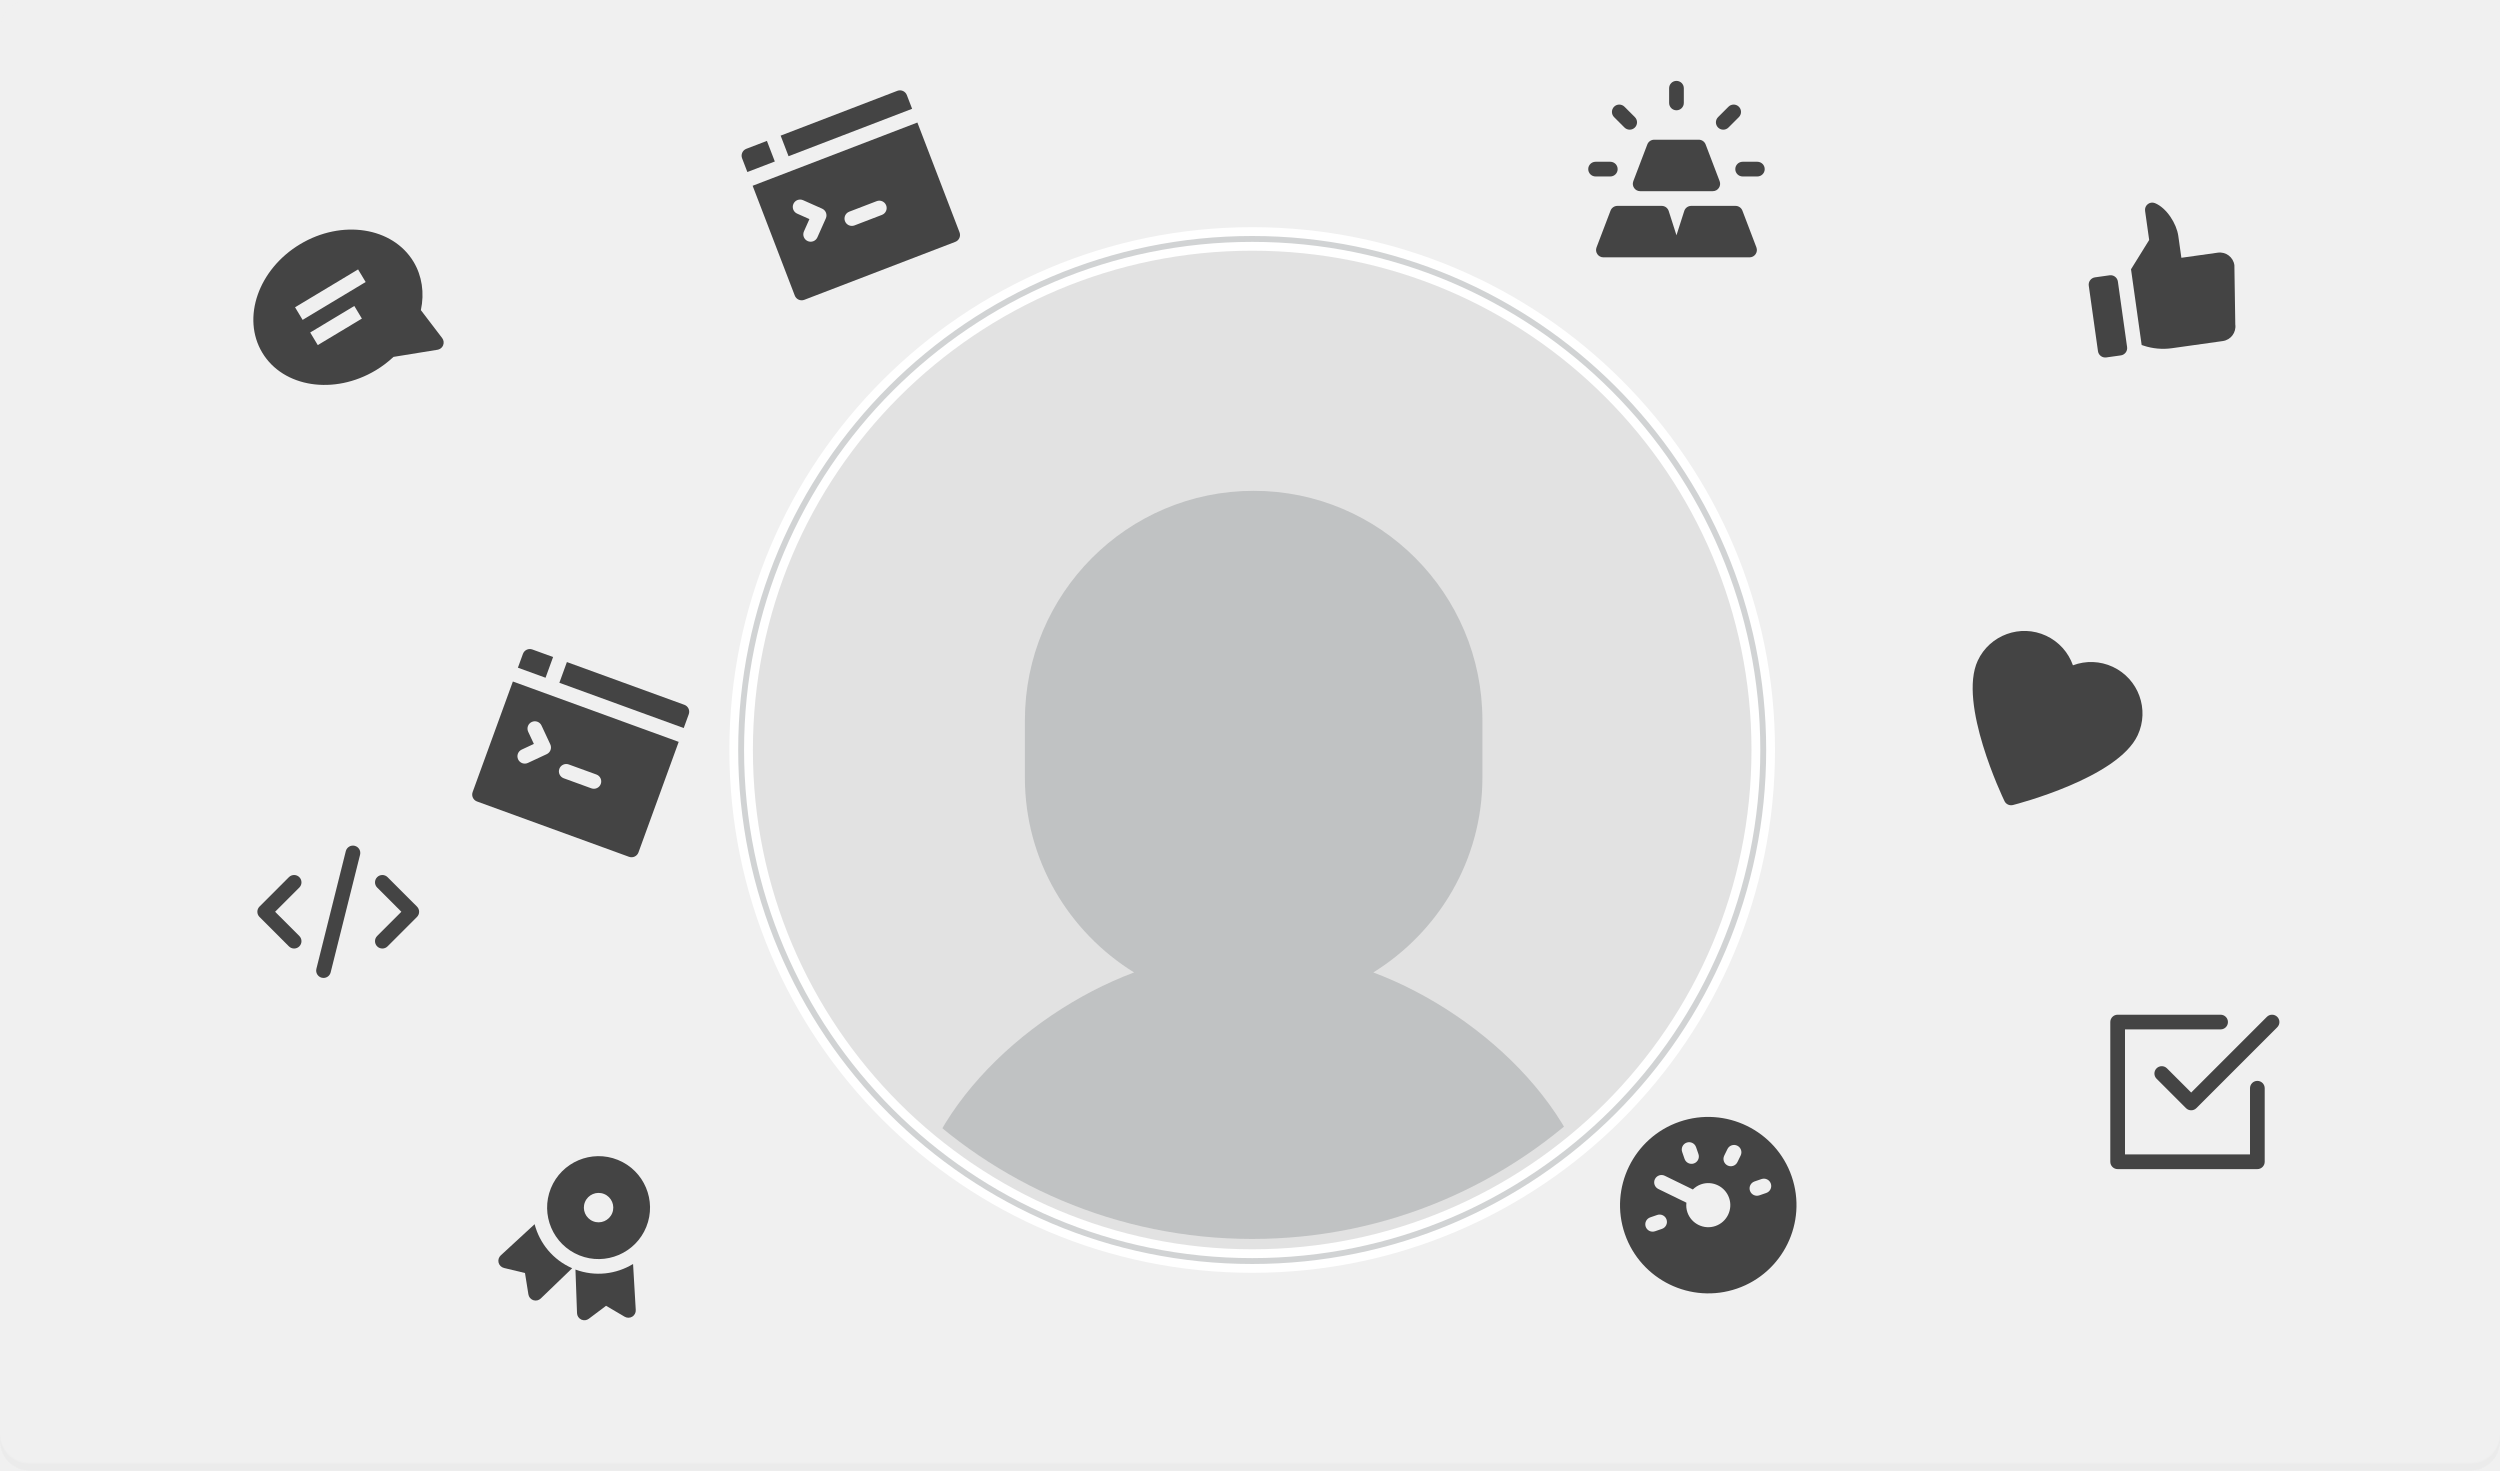
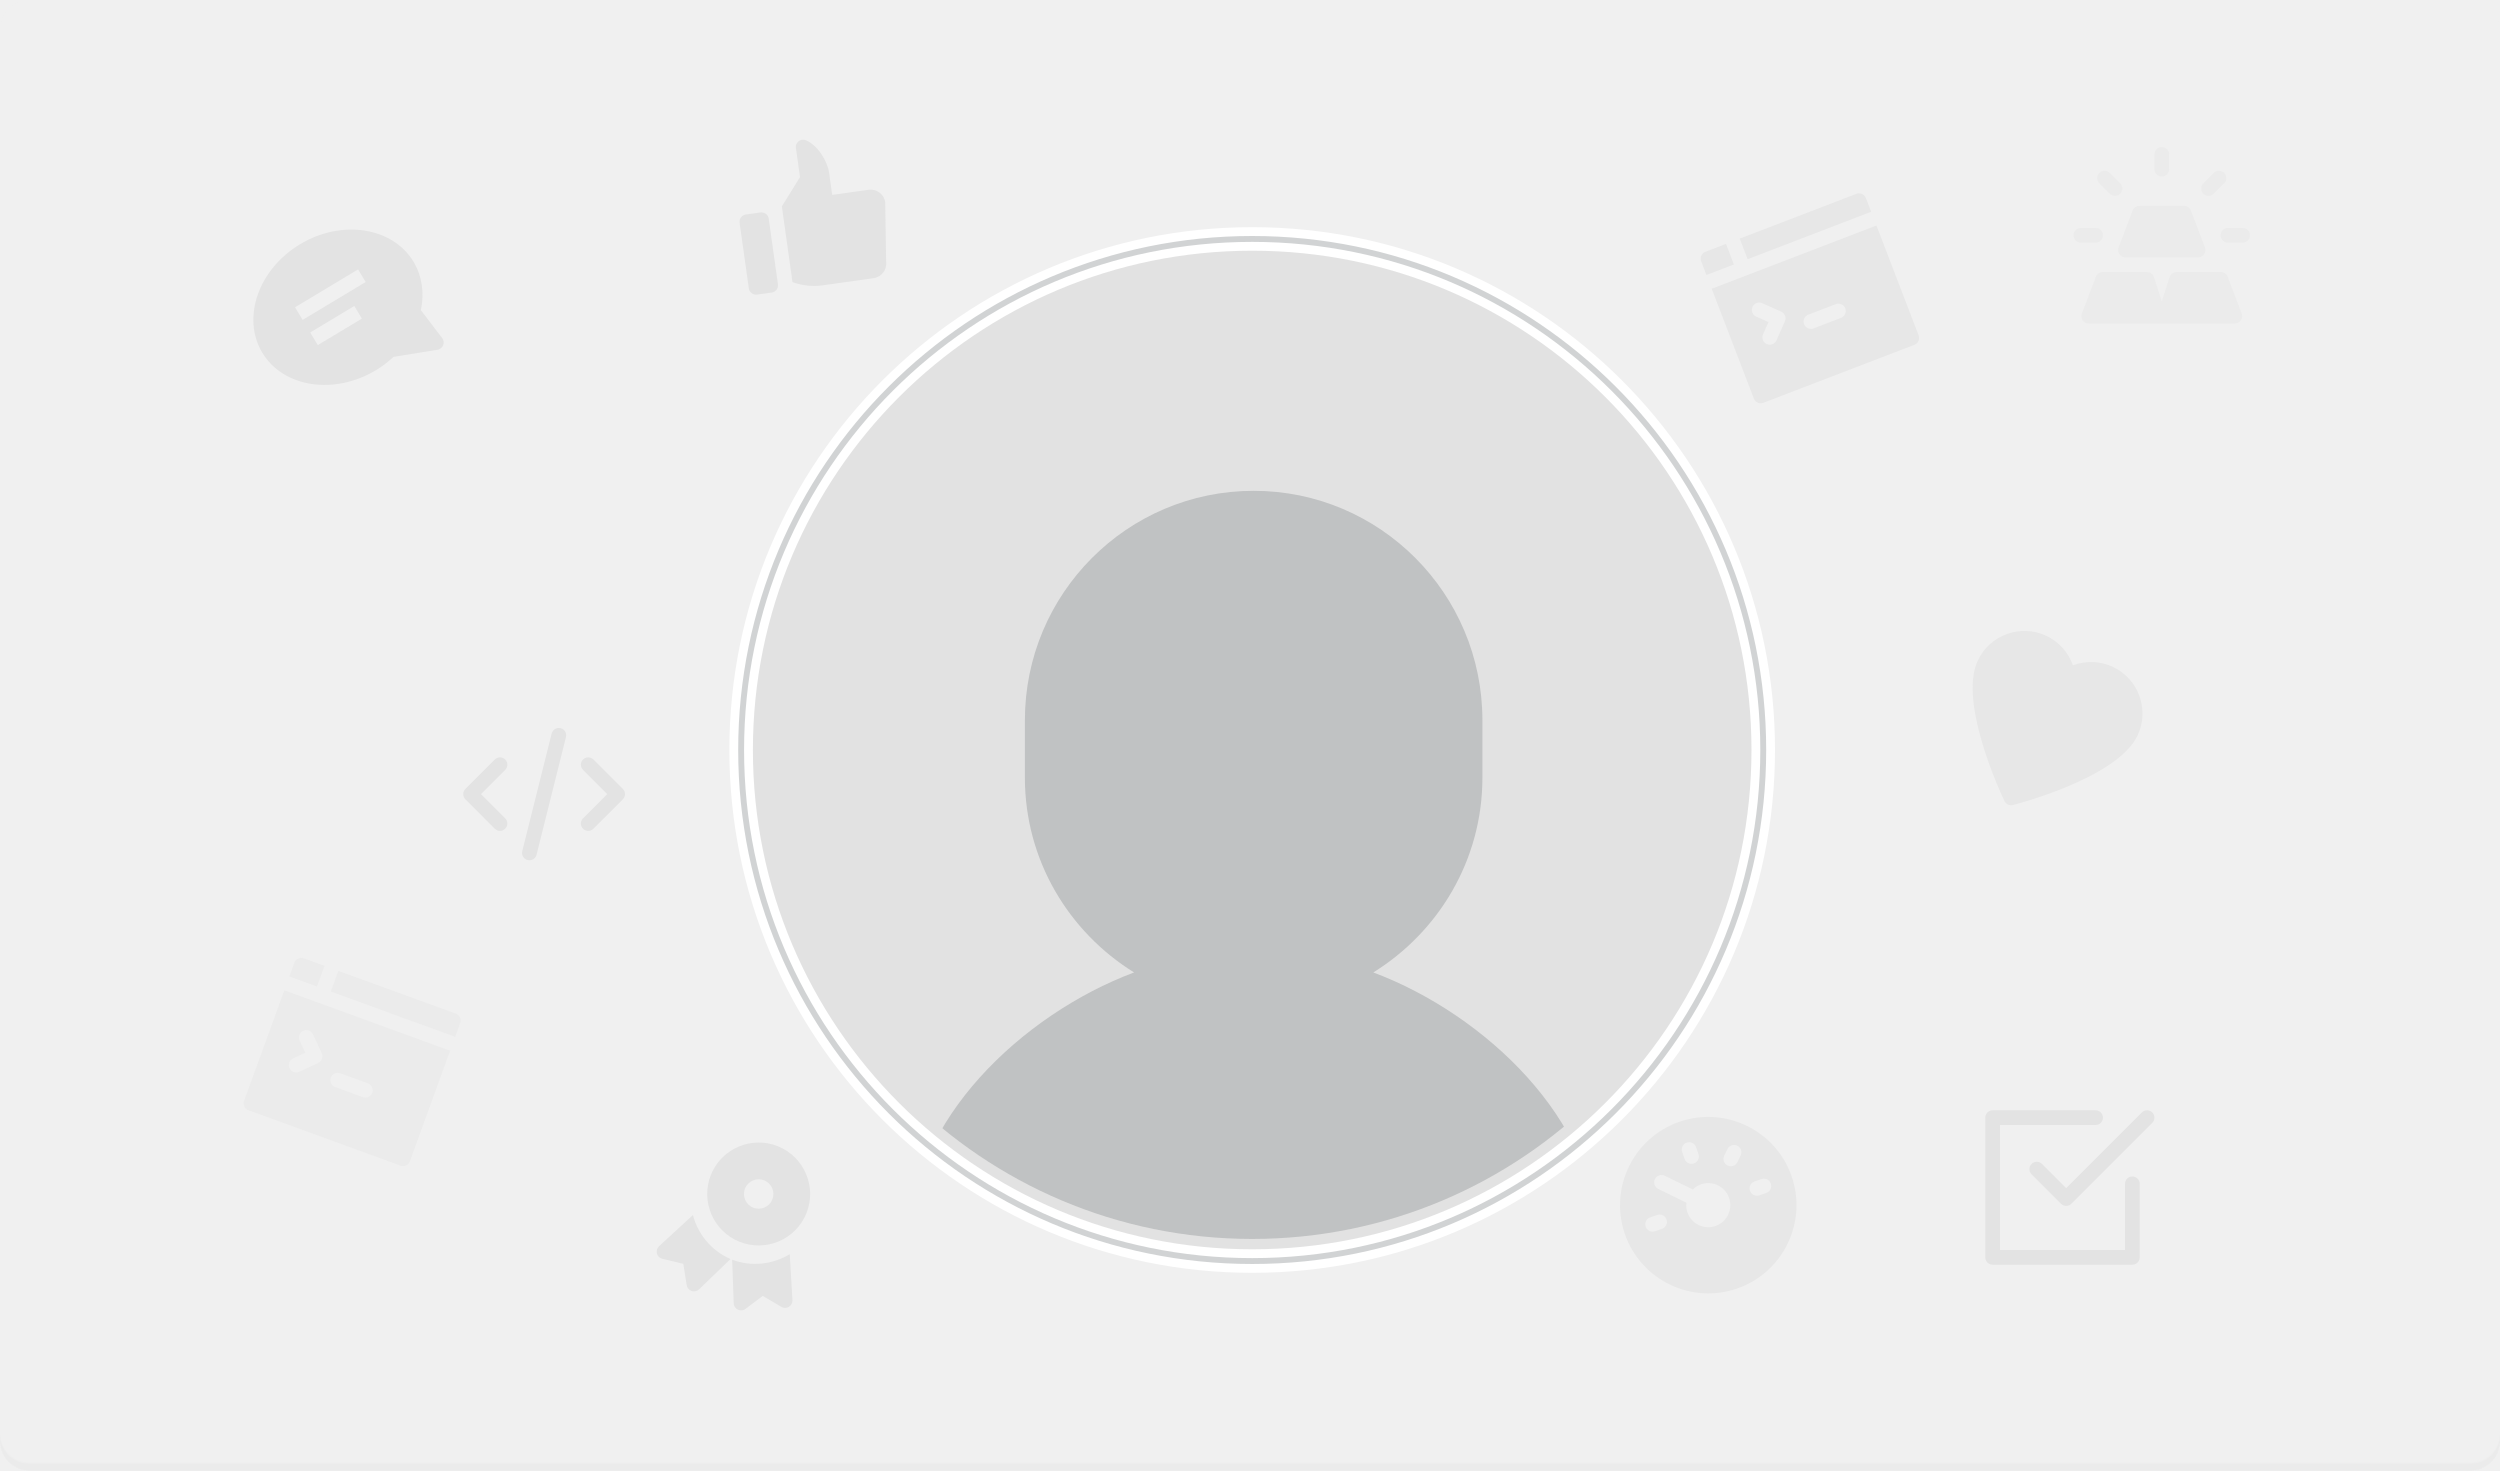
<svg xmlns="http://www.w3.org/2000/svg" xmlns:xlink="http://www.w3.org/1999/xlink" width="340px" height="200px" viewBox="0 0 340 200" version="1.1">
  <defs>
    <filter x="-50%" y="-50%" width="200%" height="200%" filterUnits="objectBoundingBox" id="filter-1">
      <feOffset dx="0" dy="-1" in="SourceAlpha" result="shadowOffsetInner1" />
      <feGaussianBlur stdDeviation="0" in="shadowOffsetInner1" result="shadowBlurInner1" />
      <feComposite in="shadowBlurInner1" in2="SourceAlpha" operator="arithmetic" k2="-1" k3="1" result="shadowInnerInner1" />
      <feColorMatrix values="0 0 0 0 0   0 0 0 0 0   0 0 0 0 0  0 0 0 0.042 0" in="shadowInnerInner1" type="matrix" result="shadowMatrixInner1" />
      <feMerge>
        <feMergeNode in="SourceGraphic" />
        <feMergeNode in="shadowMatrixInner1" />
      </feMerge>
    </filter>
    <rect id="path-2" x="0" y="0" width="340" height="200" rx="4" />
    <rect id="path-3" x="0.794" y="0.496" width="139.007" height="139.007" rx="306" />
    <rect id="path-4" x="3.794" y="3.496" width="133" height="133" rx="306" />
  </defs>
  <g id="Intro-JS" stroke="none" stroke-width="1" fill="none" fill-rule="evenodd">
-     <g id="intro-profile">
-       <g id="Rectangle-43" filter="url(#filter-1)">
-         <use fill="#F0F0F0" fill-rule="evenodd" xlink:href="#path-2" />
-         <use fill="none" xlink:href="#path-2" />
-         <use fill="none" xlink:href="#path-2" />
-       </g>
-       <g id="Fill-3076" transform="translate(231.8886, 163.8886) rotate(-19) translate(-231.8886, -163.8886) translate(219.3886, 151.3886)" fill="#444444">
-         <path d="M3.907,12.654 C3.907,12.102 4.354,11.654 4.907,11.654 L5.907,11.654 C6.46,11.654 6.907,12.102 6.907,12.654 C6.907,13.206 6.46,13.654 5.907,13.654 L4.907,13.654 C4.354,13.654 3.907,13.206 3.907,12.654 L3.907,12.654 Z M7.2,6.947 C7.591,6.556 8.223,6.556 8.614,6.947 L11.621,9.955 C12.013,9.768 12.445,9.654 12.907,9.654 C14.561,9.654 15.907,11 15.907,12.654 C15.907,14.308 14.561,15.654 12.907,15.654 C11.253,15.654 9.907,14.308 9.907,12.654 C9.907,12.192 10.02,11.76 10.207,11.369 L7.2,8.361 C6.809,7.97 6.809,7.337 7.2,6.947 L7.2,6.947 Z M11.907,4.654 C11.907,4.102 12.354,3.654 12.907,3.654 C13.46,3.654 13.907,4.102 13.907,4.654 L13.907,5.654 C13.907,6.206 13.46,6.654 12.907,6.654 C12.354,6.654 11.907,6.206 11.907,5.654 L11.907,4.654 Z M17.15,6.997 L17.857,6.29 C18.248,5.9 18.881,5.9 19.271,6.29 C19.662,6.681 19.662,7.314 19.271,7.704 L18.564,8.411 C18.369,8.607 18.113,8.704 17.857,8.704 C17.601,8.704 17.345,8.607 17.15,8.411 C16.76,8.021 16.76,7.388 17.15,6.997 L17.15,6.997 Z M20.907,11.654 C21.46,11.654 21.907,12.102 21.907,12.654 C21.907,13.206 21.46,13.654 20.907,13.654 L19.907,13.654 C19.354,13.654 18.907,13.206 18.907,12.654 C18.907,12.102 19.354,11.654 19.907,11.654 L20.907,11.654 Z M12.907,24.654 C19.524,24.654 24.907,19.271 24.907,12.654 C24.907,6.037 19.524,0.654 12.907,0.654 C6.29,0.654 0.907,6.037 0.907,12.654 C0.907,19.271 6.29,24.654 12.907,24.654 L12.907,24.654 Z" />
-       </g>
-       <g id="Fill-3378" transform="translate(46.63753, 42.2954) rotate(-31) translate(-46.63753, -42.2954) translate(34.13753, 30.7954)" fill="#444444">
-         <path d="M17.18,9.714 L7.18,9.714 L7.18,7.714 L17.18,7.714 L17.18,9.714 Z M14.18,13.714 L7.18,13.714 L7.18,11.714 L14.18,11.714 L14.18,13.714 Z M12.18,0.714 C5.563,0.714 0.18,5.2 0.18,10.714 C0.18,16.228 5.563,20.714 12.18,20.714 C13.182,20.714 14.191,20.606 15.183,20.393 L20.809,22.643 C20.929,22.691 21.055,22.714 21.18,22.714 C21.396,22.714 21.609,22.645 21.785,22.51 C22.065,22.297 22.212,21.953 22.174,21.604 L21.647,16.86 C23.284,15.11 24.18,12.944 24.18,10.714 C24.18,5.2 18.797,0.714 12.18,0.714 L12.18,0.714 Z" />
-       </g>
-       <g id="Fill-3292-+-Fill-3293" transform="translate(293.8591, 37.85913) rotate(-8) translate(-293.8591, -37.85913) translate(283.3591, 27.35913)" fill="#444444">
-         <path d="M1.67,9.117 C1.118,9.117 0.67,9.565 0.67,10.117 L0.67,19.117 C0.67,19.669 1.118,20.117 1.67,20.117 L3.67,20.117 C4.222,20.117 4.67,19.669 4.67,19.117 L4.67,10.117 C4.67,9.565 4.222,9.117 3.67,9.117 L1.67,9.117 Z" id="Fill-3292" />
-         <path d="M11.147,0.257 C10.493,-0.125 9.67,0.354 9.67,1.111 L9.67,5.111 L6.67,8.711 L6.67,19.111 L6.927,19.24 C8.074,19.813 9.389,20.117 10.67,20.117 L17.67,20.117 C18.775,20.117 19.67,19.216 19.67,18.111 L20.67,10.111 C20.67,9.007 19.775,8.117 18.67,8.117 L13.67,8.117 L13.67,5.111 C13.67,3.424 12.625,1.12 11.147,0.257" id="Fill-3293" />
-       </g>
-       <g id="Fill-3168" transform="translate(277.4003, 99.15842) rotate(25) translate(-277.4003, -99.15842) translate(264.9003, 87.15842)" fill="#444444">
-         <path d="M17.929,0.124 C16.026,0.124 14.234,0.892 12.929,2.227 C11.624,0.892 9.832,0.124 7.929,0.124 C4.07,0.124 0.929,3.264 0.929,7.124 C0.929,13.524 11.831,22.518 12.296,22.898 C12.48,23.049 12.704,23.124 12.929,23.124 C13.154,23.124 13.378,23.049 13.562,22.898 C14.027,22.518 24.929,13.524 24.929,7.124 C24.929,3.264 21.788,0.124 17.929,0.124" />
-       </g>
-       <g id="Fill-3040-+-Fill-3041" transform="translate(287, 138)" fill="#444444">
-         <path d="M7.707,7.293 C7.316,6.902 6.684,6.902 6.293,7.293 C5.902,7.684 5.902,8.316 6.293,8.707 L10.293,12.707 C10.488,12.902 10.744,13 11,13 C11.256,13 11.512,12.902 11.707,12.707 L22.707,1.707 C23.098,1.316 23.098,0.684 22.707,0.293 C22.316,-0.098 21.684,-0.098 21.293,0.293 L11,10.586 L7.707,7.293 Z" id="Fill-3040" />
-         <path d="M1,21 L20,21 C20.552,21 21,20.552 21,20 L21,10 C21,9.448 20.552,9 20,9 C19.448,9 19,9.448 19,10 L19,19 L2,19 L2,2 L15,2 C15.552,2 16,1.552 16,1 C16,0.448 15.552,6.82121026e-13 15,6.82121026e-13 L1,6.82121026e-13 C0.448,6.82121026e-13 9.99999993e-05,0.448 9.99999993e-05,1 L9.99999993e-05,20 C9.99999993e-05,20.552 0.448,21 1,21" id="Fill-3041" />
-       </g>
-       <g id="Fill-3289-+-Fill-3290-+-Fill-3291" transform="translate(150, 144)" fill="#444444">
-         <path d="M12,10 C10.897,10 10,10.897 10,12 C10,13.103 10.897,14 12,14 C13.103,14 14,13.103 14,12 C14,10.897 13.103,10 12,10" id="Fill-3289" />
-         <path d="M12,16 C9.794,16 8,14.206 8,12 C8,9.794 9.794,8 12,8 C14.206,8 16,9.794 16,12 C16,14.206 14.206,16 12,16 M12,6 C8.691,6 6,8.691 6,12 C6,15.309 8.691,18 12,18 C15.309,18 18,15.309 18,12 C18,8.691 15.309,6 12,6" id="Fill-3290" />
-         <path d="M12,20 C7.589,20 4,16.411 4,12 C4,7.589 7.589,4 12,4 C16.411,4 20,7.589 20,12 C20,16.411 16.411,20 12,20 M12,-2.84217094e-14 C5.383,-2.84217094e-14 0,5.383 0,12 C0,18.617 5.383,24 12,24 C18.617,24 24,18.617 24,12 C24,5.383 18.617,-2.84217094e-14 12,-2.84217094e-14" id="Fill-3291" />
-       </g>
-       <g id="Fill-1272-+-Fill-1273-+-Fill-1274" transform="translate(80.04341, 167.596) rotate(22) translate(-80.04341, -167.596) translate(69.54341, 156.096)" fill="#444444">
-         <path d="M1.651,20.303 L4.558,19.871 L6.075,22.389 C6.256,22.691 6.582,22.873 6.931,22.873 C6.952,22.873 6.971,22.873 6.992,22.871 C7.364,22.849 7.692,22.621 7.844,22.281 L10.265,16.861 C7.406,16.785 4.881,15.372 3.284,13.224 L0.601,18.886 C0.443,19.219 0.481,19.613 0.701,19.909 C0.921,20.206 1.29,20.355 1.651,20.303" id="Fill-1272" />
-         <path d="M10.744,16.862 L13.165,22.282 C13.317,22.622 13.645,22.85 14.017,22.872 C14.038,22.874 14.057,22.874 14.078,22.874 C14.427,22.874 14.753,22.692 14.934,22.39 L16.451,19.872 L19.358,20.304 C19.719,20.355 20.088,20.207 20.308,19.91 C20.528,19.613 20.566,19.22 20.408,18.886 L17.725,13.224 C16.128,15.373 13.603,16.786 10.744,16.862" id="Fill-1273" />
-         <path d="M10.505,5.874 C11.61,5.874 12.505,6.769 12.505,7.874 C12.505,8.979 11.61,9.874 10.505,9.874 C9.4,9.874 8.505,8.979 8.505,7.874 C8.505,6.769 9.4,5.874 10.505,5.874 M10.505,14.874 C14.364,14.874 17.505,11.734 17.505,7.874 C17.505,4.014 14.364,0.874 10.505,0.874 C6.646,0.874 3.505,4.014 3.505,7.874 C3.505,11.734 6.646,14.874 10.505,14.874" id="Fill-1274" />
-       </g>
-       <g id="Group" transform="translate(216, 11)" fill="#444444">
-         <path d="M4,12 C4,11.447 3.552,11 3,11 L1,11 C0.448,11 -2.50111043e-12,11.447 -2.50111043e-12,12 C-2.50111043e-12,12.553 0.448,13 1,13 L3,13 C3.552,13 4,12.553 4,12" id="Fill-762" />
-         <path d="M4.929,3.515 C4.538,3.124 3.905,3.124 3.515,3.515 C3.124,3.906 3.124,4.538 3.515,4.929 L4.929,6.343 C5.125,6.538 5.381,6.636 5.637,6.636 C5.892,6.636 6.149,6.538 6.344,6.343 C6.734,5.953 6.734,5.32 6.344,4.929 L4.929,3.515 Z" id="Fill-763" />
-         <path d="M13,3 L13,1 C13,0.447 12.552,-1.02318154e-12 12,-1.02318154e-12 C11.448,-1.02318154e-12 11,0.447 11,1 L11,3 C11,3.553 11.448,4 12,4 C12.552,4 13,3.553 13,3" id="Fill-764" />
-         <path d="M19.071,6.343 L20.486,4.929 C20.876,4.538 20.876,3.905 20.486,3.515 C20.095,3.124 19.462,3.124 19.071,3.515 L17.657,4.929 C17.266,5.32 17.266,5.952 17.657,6.343 C17.852,6.538 18.108,6.636 18.364,6.636 C18.62,6.636 18.876,6.538 19.071,6.343" id="Fill-765" />
-         <path d="M23,11 L21,11 C20.448,11 20,11.447 20,12 C20,12.553 20.448,13 21,13 L23,13 C23.552,13 24,12.553 24,12 C24,11.447 23.552,11 23,11" id="Fill-766" />
-         <path d="M20.966,17.644 C20.818,17.256 20.446,17 20.031,17 L14.009,17 C13.574,17 13.189,17.281 13.057,17.695 L12,21 L10.943,17.695 C10.811,17.281 10.426,17 9.991,17 L3.968,17 C3.553,17 3.182,17.256 3.034,17.644 L1.129,22.644 C0.88,23.299 1.363,24 2.064,24 L21.936,24 C22.637,24 23.12,23.299 22.871,22.644 L20.966,17.644 Z" id="Fill-873" />
-         <path d="M8.034,8.644 L6.129,13.644 C5.88,14.299 6.363,15 7.064,15 L16.936,15 C17.637,15 18.12,14.299 17.871,13.644 L15.966,8.644 C15.818,8.256 15.446,8 15.032,8 L8.969,8 C8.554,8 8.182,8.256 8.034,8.644" id="Fill-874" />
-       </g>
-       <g id="Fill-1006-+-Fill-1007-+-Fill-1008" transform="translate(35, 115)" fill="#444444">
-         <path d="M4.293,13.707 C4.488,13.902 4.744,14 5,14 C5.256,14 5.512,13.902 5.707,13.707 C6.098,13.316 6.098,12.684 5.707,12.293 L2.414,9 L5.707,5.707 C6.098,5.316 6.098,4.684 5.707,4.293 C5.316,3.902 4.684,3.902 4.293,4.293 L0.293,8.293 C-0.098,8.684 -0.098,9.316 0.293,9.707 L4.293,13.707 Z" id="Fill-1006" />
-         <path d="M16.293,13.707 C16.488,13.902 16.744,14 17,14 C17.256,14 17.512,13.902 17.707,13.707 L21.707,9.707 C22.098,9.316 22.098,8.684 21.707,8.293 L17.707,4.293 C17.316,3.902 16.684,3.902 16.293,4.293 C15.902,4.684 15.902,5.316 16.293,5.707 L19.586,9 L16.293,12.293 C15.902,12.684 15.902,13.316 16.293,13.707" id="Fill-1007" />
-         <path d="M8.757,17.97 C8.839,17.991 8.92,18 9.001,18 C9.448,18 9.856,17.698 9.97,17.242 L13.97,1.242 C14.104,0.707 13.778,0.164 13.242,0.031 C12.71,-0.103 12.164,0.221 12.029,0.758 L8.029,16.758 C7.896,17.293 8.221,17.836 8.757,17.97" id="Fill-1008" />
-       </g>
-       <g id="Fill-1133-+-Fill-1134-+-Fill-1135" transform="translate(78.67939, 102.0817) rotate(20) translate(-78.67939, -102.0817) translate(66.17939, 90.58172)" fill="#444444">
-         <path d="M4.896,0.724 L1.896,0.724 C1.344,0.724 0.896,1.172 0.896,1.724 L0.896,3.724 L4.896,3.724 L4.896,0.724 Z" id="Fill-1133" />
-         <path d="M23.896,0.724 L6.896,0.724 L6.896,3.724 L24.896,3.724 L24.896,1.724 C24.896,1.172 24.448,0.724 23.896,0.724" id="Fill-1134" />
-         <path d="M5.189,11.431 C4.798,11.04 4.798,10.408 5.189,10.017 C5.58,9.626 6.212,9.626 6.603,10.017 L8.603,12.017 C8.994,12.408 8.994,13.04 8.603,13.431 L6.603,15.431 C6.408,15.626 6.152,15.724 5.896,15.724 C5.64,15.724 5.384,15.626 5.189,15.431 C4.798,15.04 4.798,14.408 5.189,14.017 L6.482,12.724 L5.189,11.431 Z M11.896,13.724 L15.896,13.724 C16.448,13.724 16.896,14.172 16.896,14.724 C16.896,15.276 16.448,15.724 15.896,15.724 L11.896,15.724 C11.344,15.724 10.896,15.276 10.896,14.724 C10.896,14.172 11.344,13.724 11.896,13.724 L11.896,13.724 Z M0.896,21.724 C0.896,22.276 1.344,22.724 1.896,22.724 L23.896,22.724 C24.448,22.724 24.896,22.276 24.896,21.724 L24.896,5.724 L0.896,5.724 L0.896,21.724 Z" id="Fill-1135" />
-       </g>
-       <g id="Fill-1133-+-Fill-1134-+-Fill-1135" transform="translate(115.791, 26.21577) rotate(-21) translate(-115.791, -26.21577) translate(103.291, 14.71577)" fill="#444444">
-         <path d="M4.3,0.797 L1.3,0.797 C0.748,0.797 0.3,1.245 0.3,1.797 L0.3,3.797 L4.3,3.797 L4.3,0.797 Z" id="Fill-1133" />
-         <path d="M23.3,0.797 L6.3,0.797 L6.3,3.797 L24.3,3.797 L24.3,1.797 C24.3,1.245 23.852,0.797 23.3,0.797" id="Fill-1134" />
-         <path d="M4.593,11.504 C4.202,11.113 4.202,10.481 4.593,10.09 C4.984,9.699 5.616,9.699 6.007,10.09 L8.007,12.09 C8.398,12.481 8.398,13.113 8.007,13.504 L6.007,15.504 C5.812,15.699 5.556,15.797 5.3,15.797 C5.044,15.797 4.788,15.699 4.593,15.504 C4.202,15.113 4.202,14.481 4.593,14.09 L5.886,12.797 L4.593,11.504 Z M11.3,13.797 L15.3,13.797 C15.852,13.797 16.3,14.245 16.3,14.797 C16.3,15.349 15.852,15.797 15.3,15.797 L11.3,15.797 C10.748,15.797 10.3,15.349 10.3,14.797 C10.3,14.245 10.748,13.797 11.3,13.797 L11.3,13.797 Z M0.3,21.797 C0.3,22.349 0.748,22.797 1.3,22.797 L23.3,22.797 C23.852,22.797 24.3,22.349 24.3,21.797 L24.3,5.797 L0.3,5.797 L0.3,21.797 Z" id="Fill-1135" />
-       </g>
-       <g id="ico-user-default" transform="translate(100, 32)">
-         <g id="Mask">
-           <use stroke="#FFFFFF" stroke-width="3.2" fill="#E2E2E2" fill-rule="evenodd" xlink:href="#path-3" />
-           <use stroke="#D1D3D4" stroke-width="0.8" fill="none" xlink:href="#path-3" />
+     <g id="screens" transform="translate(-91, -144)">
+       <g id="intro-profile" transform="translate(91, 144)">
+         <g id="Rectangle-43" filter="url(#filter-1)">
+           <use fill="#F0F0F0" fill-rule="evenodd" xlink:href="#path-2" />
+           <use fill="none" xlink:href="#path-2" />
+           <use fill="none" xlink:href="#path-2" />
        </g>
-         <mask id="mask-5" fill="white">
-           <use xlink:href="#path-4" />
-         </mask>
-         <g id="Mask">
-           <use xlink:href="#path-4" />
-           <use xlink:href="#path-4" />
+         <g id="Fill-3076" transform="translate(231.8886, 163.8886) rotate(-19) translate(-231.8886, -163.8886) translate(219.3886, 151.3886)" fill="#E7E7E7">
+           <path d="M3.907,12.654 C3.907,12.102 4.354,11.654 4.907,11.654 L5.907,11.654 C6.46,11.654 6.907,12.102 6.907,12.654 C6.907,13.206 6.46,13.654 5.907,13.654 L4.907,13.654 C4.354,13.654 3.907,13.206 3.907,12.654 L3.907,12.654 Z M7.2,6.947 C7.591,6.556 8.223,6.556 8.614,6.947 L11.621,9.955 C12.013,9.768 12.445,9.654 12.907,9.654 C14.561,9.654 15.907,11 15.907,12.654 C15.907,14.308 14.561,15.654 12.907,15.654 C11.253,15.654 9.907,14.308 9.907,12.654 C9.907,12.192 10.02,11.76 10.207,11.369 L7.2,8.361 C6.809,7.97 6.809,7.337 7.2,6.947 L7.2,6.947 Z M11.907,4.654 C11.907,4.102 12.354,3.654 12.907,3.654 C13.46,3.654 13.907,4.102 13.907,4.654 L13.907,5.654 C13.907,6.206 13.46,6.654 12.907,6.654 C12.354,6.654 11.907,6.206 11.907,5.654 L11.907,4.654 Z M17.15,6.997 L17.857,6.29 C18.248,5.9 18.881,5.9 19.271,6.29 C19.662,6.681 19.662,7.314 19.271,7.704 L18.564,8.411 C18.369,8.607 18.113,8.704 17.857,8.704 C17.601,8.704 17.345,8.607 17.15,8.411 C16.76,8.021 16.76,7.388 17.15,6.997 L17.15,6.997 Z M20.907,11.654 C21.46,11.654 21.907,12.102 21.907,12.654 C21.907,13.206 21.46,13.654 20.907,13.654 L19.907,13.654 C19.354,13.654 18.907,13.206 18.907,12.654 C18.907,12.102 19.354,11.654 19.907,11.654 L20.907,11.654 Z M12.907,24.654 C19.524,24.654 24.907,19.271 24.907,12.654 C24.907,6.037 19.524,0.654 12.907,0.654 C6.29,0.654 0.907,6.037 0.907,12.654 C0.907,19.271 6.29,24.654 12.907,24.654 L12.907,24.654 Z" />
        </g>
-         <path d="M117.163,136.17 C117.163,140.484 113.686,143.972 109.385,143.972 L31.608,143.972 C27.314,143.972 23.83,140.484 23.83,136.17 C23.83,120.567 38.864,106.01 54.233,100.252 C45.359,94.752 39.385,84.985 39.385,73.759 L39.385,65.957 C39.385,48.724 53.315,34.752 70.496,34.752 C87.678,34.752 101.608,48.724 101.608,65.957 L101.608,73.759 C101.608,84.985 95.634,94.752 86.768,100.252 C102.129,106.01 117.163,120.567 117.163,136.17 L117.163,136.17 Z" id="Shape" opacity="0.2" fill="#394146" mask="url(#mask-5)" />
+         <g id="Fill-3378" transform="translate(46.63753, 42.2954) rotate(-31) translate(-46.63753, -42.2954) translate(34.13753, 30.7954)" fill="#E3E3E3">
+           <path d="M17.18,9.714 L7.18,9.714 L7.18,7.714 L17.18,7.714 L17.18,9.714 Z M14.18,13.714 L7.18,13.714 L7.18,11.714 L14.18,11.714 L14.18,13.714 Z M12.18,0.714 C5.563,0.714 0.18,5.2 0.18,10.714 C0.18,16.228 5.563,20.714 12.18,20.714 C13.182,20.714 14.191,20.606 15.183,20.393 L20.809,22.643 C20.929,22.691 21.055,22.714 21.18,22.714 C21.396,22.714 21.609,22.645 21.785,22.51 C22.065,22.297 22.212,21.953 22.174,21.604 L21.647,16.86 C23.284,15.11 24.18,12.944 24.18,10.714 C24.18,5.2 18.797,0.714 12.18,0.714 L12.18,0.714 Z" />
+         </g>
+         <g id="Fill-3292-+-Fill-3293" transform="translate(110.4886, 28.9095) rotate(-8) translate(-110.4886, -28.9095) translate(100.4886, 18.9095)" fill="#E3E3E3">
+           <path d="M1,9 C0.448,9 -9.9475983e-14,9.448 -9.9475983e-14,10 L-9.9475983e-14,19 C-9.9475983e-14,19.552 0.448,20 1,20 L3,20 C3.552,20 4,19.552 4,19 L4,10 C4,9.448 3.552,9 3,9 L1,9 Z" id="Fill-3292" />
+           <path d="M10.477,0.134 C9.823,-0.248 9,0.231 9,0.988 L9,4.988 L6,8.588 L6,18.988 L6.257,19.117 C7.404,19.69 8.719,19.994 10,19.994 L17,19.994 C18.105,19.994 19,19.093 19,17.988 L20,9.988 C20,8.884 19.105,7.994 18,7.994 L13,7.994 L13,4.988 C13,3.301 11.955,0.997 10.477,0.134" id="Fill-3293" />
+         </g>
+         <g id="Fill-3168" transform="translate(277.4003, 99.15842) rotate(25) translate(-277.4003, -99.15842) translate(264.9003, 87.15842)" fill="#E7E7E7">
+           <path d="M17.929,0.124 C16.026,0.124 14.234,0.892 12.929,2.227 C11.624,0.892 9.832,0.124 7.929,0.124 C4.07,0.124 0.929,3.264 0.929,7.124 C0.929,13.524 11.831,22.518 12.296,22.898 C12.48,23.049 12.704,23.124 12.929,23.124 C13.154,23.124 13.378,23.049 13.562,22.898 C14.027,22.518 24.929,13.524 24.929,7.124 C24.929,3.264 21.788,0.124 17.929,0.124" />
+         </g>
+         <g id="Fill-3040-+-Fill-3041" transform="translate(270, 151)" fill="#E3E3E3">
+           <path d="M7.707,7.293 C7.316,6.902 6.684,6.902 6.293,7.293 C5.902,7.684 5.902,8.316 6.293,8.707 L10.293,12.707 C10.488,12.902 10.744,13 11,13 C11.256,13 11.512,12.902 11.707,12.707 L22.707,1.707 C23.098,1.316 23.098,0.684 22.707,0.293 C22.316,-0.098 21.684,-0.098 21.293,0.293 L11,10.586 L7.707,7.293 Z" id="Fill-3040" />
+           <path d="M1,21 L20,21 C20.552,21 21,20.552 21,20 L21,10 C21,9.448 20.552,9 20,9 C19.448,9 19,9.448 19,10 L19,19 L2,19 L2,2 L15,2 C15.552,2 16,1.552 16,1 C16,0.448 15.552,0 15,0 L1,0 C0.448,0 0,0.448 0,1 L0,20 C0,20.552 0.448,21 1,21" id="Fill-3041" />
+         </g>
+         <g id="Fill-1272-+-Fill-1273-+-Fill-1274" transform="translate(101.495, 166.5562) rotate(22) translate(-101.495, -166.5562) translate(91.49495, 155.0562)" fill="#E3E3E3">
+           <path d="M1.146,20.079 L4.053,19.647 L5.57,22.165 C5.751,22.467 6.077,22.649 6.426,22.649 C6.447,22.649 6.466,22.649 6.487,22.647 C6.859,22.625 7.187,22.397 7.339,22.057 L9.76,16.637 C6.901,16.561 4.376,15.148 2.779,13 L0.096,18.662 C-0.062,18.995 -0.024,19.389 0.196,19.685 C0.416,19.982 0.785,20.131 1.146,20.079" id="Fill-1272" />
+           <path d="M10,16.638 L12.421,22.058 C12.573,22.398 12.901,22.626 13.273,22.648 C13.294,22.65 13.313,22.65 13.334,22.65 C13.683,22.65 14.009,22.468 14.19,22.166 L15.707,19.648 L18.614,20.08 C18.975,20.131 19.344,19.983 19.564,19.686 C19.784,19.389 19.822,18.996 19.664,18.662 L16.981,13 C15.384,15.149 12.859,16.562 10,16.638" id="Fill-1273" />
+           <path d="M10,5 C11.105,5 12,5.895 12,7 C12,8.105 11.105,9 10,9 C8.895,9 8,8.105 8,7 C8,5.895 8.895,5 10,5 M10,14 C13.859,14 17,10.86 17,7 C17,3.14 13.859,0 10,0 C6.141,0 3,3.14 3,7 C3,10.86 6.141,14 10,14" id="Fill-1274" />
+         </g>
+         <g id="Group" transform="translate(282, 20)" fill="#EBEBEB">
+           <path d="M4,12 C4,11.447 3.552,11 3,11 L1,11 C0.448,11 -2.50111043e-12,11.447 -2.50111043e-12,12 C-2.50111043e-12,12.553 0.448,13 1,13 L3,13 C3.552,13 4,12.553 4,12" id="Fill-762" />
+           <path d="M4.929,3.515 C4.538,3.124 3.905,3.124 3.515,3.515 C3.124,3.906 3.124,4.538 3.515,4.929 L4.929,6.343 C5.125,6.538 5.381,6.636 5.637,6.636 C5.892,6.636 6.149,6.538 6.344,6.343 C6.734,5.953 6.734,5.32 6.344,4.929 L4.929,3.515 Z" id="Fill-763" />
+           <path d="M13,3 L13,1 C13,0.447 12.552,-1.02318154e-12 12,-1.02318154e-12 C11.448,-1.02318154e-12 11,0.447 11,1 L11,3 C11,3.553 11.448,4 12,4 C12.552,4 13,3.553 13,3" id="Fill-764" />
+           <path d="M19.071,6.343 L20.486,4.929 C20.876,4.538 20.876,3.905 20.486,3.515 C20.095,3.124 19.462,3.124 19.071,3.515 L17.657,4.929 C17.266,5.32 17.266,5.952 17.657,6.343 C17.852,6.538 18.108,6.636 18.364,6.636 C18.62,6.636 18.876,6.538 19.071,6.343" id="Fill-765" />
+           <path d="M23,11 L21,11 C20.448,11 20,11.447 20,12 C20,12.553 20.448,13 21,13 L23,13 C23.552,13 24,12.553 24,12 C24,11.447 23.552,11 23,11" id="Fill-766" />
+           <path d="M20.966,17.644 C20.818,17.256 20.446,17 20.031,17 L14.009,17 C13.574,17 13.189,17.281 13.057,17.695 L12,21 L10.943,17.695 C10.811,17.281 10.426,17 9.991,17 L3.968,17 C3.553,17 3.182,17.256 3.034,17.644 L1.129,22.644 C0.88,23.299 1.363,24 2.064,24 L21.936,24 C22.637,24 23.12,23.299 22.871,22.644 L20.966,17.644 Z" id="Fill-873" />
+           <path d="M8.034,8.644 L6.129,13.644 C5.88,14.299 6.363,15 7.064,15 L16.936,15 C17.637,15 18.12,14.299 17.871,13.644 L15.966,8.644 C15.818,8.256 15.446,8 15.032,8 L8.969,8 C8.554,8 8.182,8.256 8.034,8.644" id="Fill-874" />
+         </g>
+         <g id="Fill-1006-+-Fill-1007-+-Fill-1008" transform="translate(63, 99)" fill="#E3E3E3">
+           <path d="M4.293,13.707 C4.488,13.902 4.744,14 5,14 C5.256,14 5.512,13.902 5.707,13.707 C6.098,13.316 6.098,12.684 5.707,12.293 L2.414,9 L5.707,5.707 C6.098,5.316 6.098,4.684 5.707,4.293 C5.316,3.902 4.684,3.902 4.293,4.293 L0.293,8.293 C-0.098,8.684 -0.098,9.316 0.293,9.707 L4.293,13.707 Z" id="Fill-1006" />
+           <path d="M16.293,13.707 C16.488,13.902 16.744,14 17,14 C17.256,14 17.512,13.902 17.707,13.707 L21.707,9.707 C22.098,9.316 22.098,8.684 21.707,8.293 L17.707,4.293 C17.316,3.902 16.684,3.902 16.293,4.293 C15.902,4.684 15.902,5.316 16.293,5.707 L19.586,9 L16.293,12.293 C15.902,12.684 15.902,13.316 16.293,13.707" id="Fill-1007" />
+           <path d="M8.757,17.97 C8.839,17.991 8.92,18 9.001,18 C9.448,18 9.856,17.698 9.97,17.242 L13.97,1.242 C14.104,0.707 13.778,0.164 13.242,0.031 C12.71,-0.103 12.164,0.221 12.029,0.758 L8.029,16.758 C7.896,17.293 8.221,17.836 8.757,17.97" id="Fill-1008" />
+         </g>
+         <g id="Fill-1133-+-Fill-1134-+-Fill-1135" transform="translate(47.59567, 144.0817) rotate(20) translate(-47.59567, -144.0817) translate(35.09567, 132.5817)" fill="#EBEBEB">
+           <path d="M4.896,0.724 L1.896,0.724 C1.344,0.724 0.896,1.172 0.896,1.724 L0.896,3.724 L4.896,3.724 L4.896,0.724 Z" id="Fill-1133" />
+           <path d="M23.896,0.724 L6.896,0.724 L6.896,3.724 L24.896,3.724 L24.896,1.724 C24.896,1.172 24.448,0.724 23.896,0.724" id="Fill-1134" />
+           <path d="M5.189,11.431 C4.798,11.04 4.798,10.408 5.189,10.017 C5.58,9.626 6.212,9.626 6.603,10.017 L8.603,12.017 C8.994,12.408 8.994,13.04 8.603,13.431 L6.603,15.431 C6.408,15.626 6.152,15.724 5.896,15.724 C5.64,15.724 5.384,15.626 5.189,15.431 C4.798,15.04 4.798,14.408 5.189,14.017 L6.482,12.724 L5.189,11.431 Z M11.896,13.724 L15.896,13.724 C16.448,13.724 16.896,14.172 16.896,14.724 C16.896,15.276 16.448,15.724 15.896,15.724 L11.896,15.724 C11.344,15.724 10.896,15.276 10.896,14.724 C10.896,14.172 11.344,13.724 11.896,13.724 L11.896,13.724 Z M0.896,21.724 C0.896,22.276 1.344,22.724 1.896,22.724 L23.896,22.724 C24.448,22.724 24.896,22.276 24.896,21.724 L24.896,5.724 L0.896,5.724 L0.896,21.724 Z" id="Fill-1135" />
+         </g>
+         <g id="Fill-1133-+-Fill-1134-+-Fill-1135" transform="translate(246.145, 40.5698) rotate(-21) translate(-246.145, -40.5698) translate(234.145, 29.5698)" fill="#E7E7E7">
+           <path d="M4,2.84217094e-14 L1,2.84217094e-14 C0.448,2.84217094e-14 5.68434189e-14,0.448 5.68434189e-14,1 L5.68434189e-14,3 L4,3 L4,2.84217094e-14 Z" id="Fill-1133" />
+           <path d="M23,2.84217094e-14 L6,2.84217094e-14 L6,3 L24,3 L24,1 C24,0.448 23.552,2.84217094e-14 23,2.84217094e-14" id="Fill-1134" />
+           <path d="M4.293,10.707 C3.902,10.316 3.902,9.684 4.293,9.293 C4.684,8.902 5.316,8.902 5.707,9.293 L7.707,11.293 C8.098,11.684 8.098,12.316 7.707,12.707 L5.707,14.707 C5.512,14.902 5.256,15 5,15 C4.744,15 4.488,14.902 4.293,14.707 C3.902,14.316 3.902,13.684 4.293,13.293 L5.586,12 L4.293,10.707 Z M11,13 L15,13 C15.552,13 16,13.448 16,14 C16,14.552 15.552,15 15,15 L11,15 C10.448,15 10,14.552 10,14 C10,13.448 10.448,13 11,13 L11,13 Z M5.68434189e-14,21 C5.68434189e-14,21.552 0.448,22 1,22 L23,22 C23.552,22 24,21.552 24,21 L24,5 L5.68434189e-14,5 L5.68434189e-14,21 Z" id="Fill-1135" />
+         </g>
+         <g id="ico-user-default" transform="translate(100, 32)">
+           <g id="Mask">
+             <use stroke="#FFFFFF" stroke-width="3.2" fill="#E2E2E2" fill-rule="evenodd" xlink:href="#path-3" />
+             <use stroke="#D1D3D4" stroke-width="0.8" fill="none" xlink:href="#path-3" />
+           </g>
+           <mask id="mask-5" fill="white">
+             <use xlink:href="#path-4" />
+           </mask>
+           <g id="Mask">
+             <use xlink:href="#path-4" />
+             <use xlink:href="#path-4" />
+           </g>
+           <path d="M117.163,136.17 C117.163,140.484 113.686,143.972 109.385,143.972 L31.608,143.972 C27.314,143.972 23.83,140.484 23.83,136.17 C23.83,120.567 38.864,106.01 54.233,100.252 C45.359,94.752 39.385,84.985 39.385,73.759 L39.385,65.957 C39.385,48.724 53.315,34.752 70.496,34.752 C87.678,34.752 101.608,48.724 101.608,65.957 L101.608,73.759 C101.608,84.985 95.634,94.752 86.768,100.252 C102.129,106.01 117.163,120.567 117.163,136.17 L117.163,136.17 Z" id="Shape" opacity="0.2" fill="#394146" mask="url(#mask-5)" />
+         </g>
      </g>
    </g>
  </g>
</svg>
